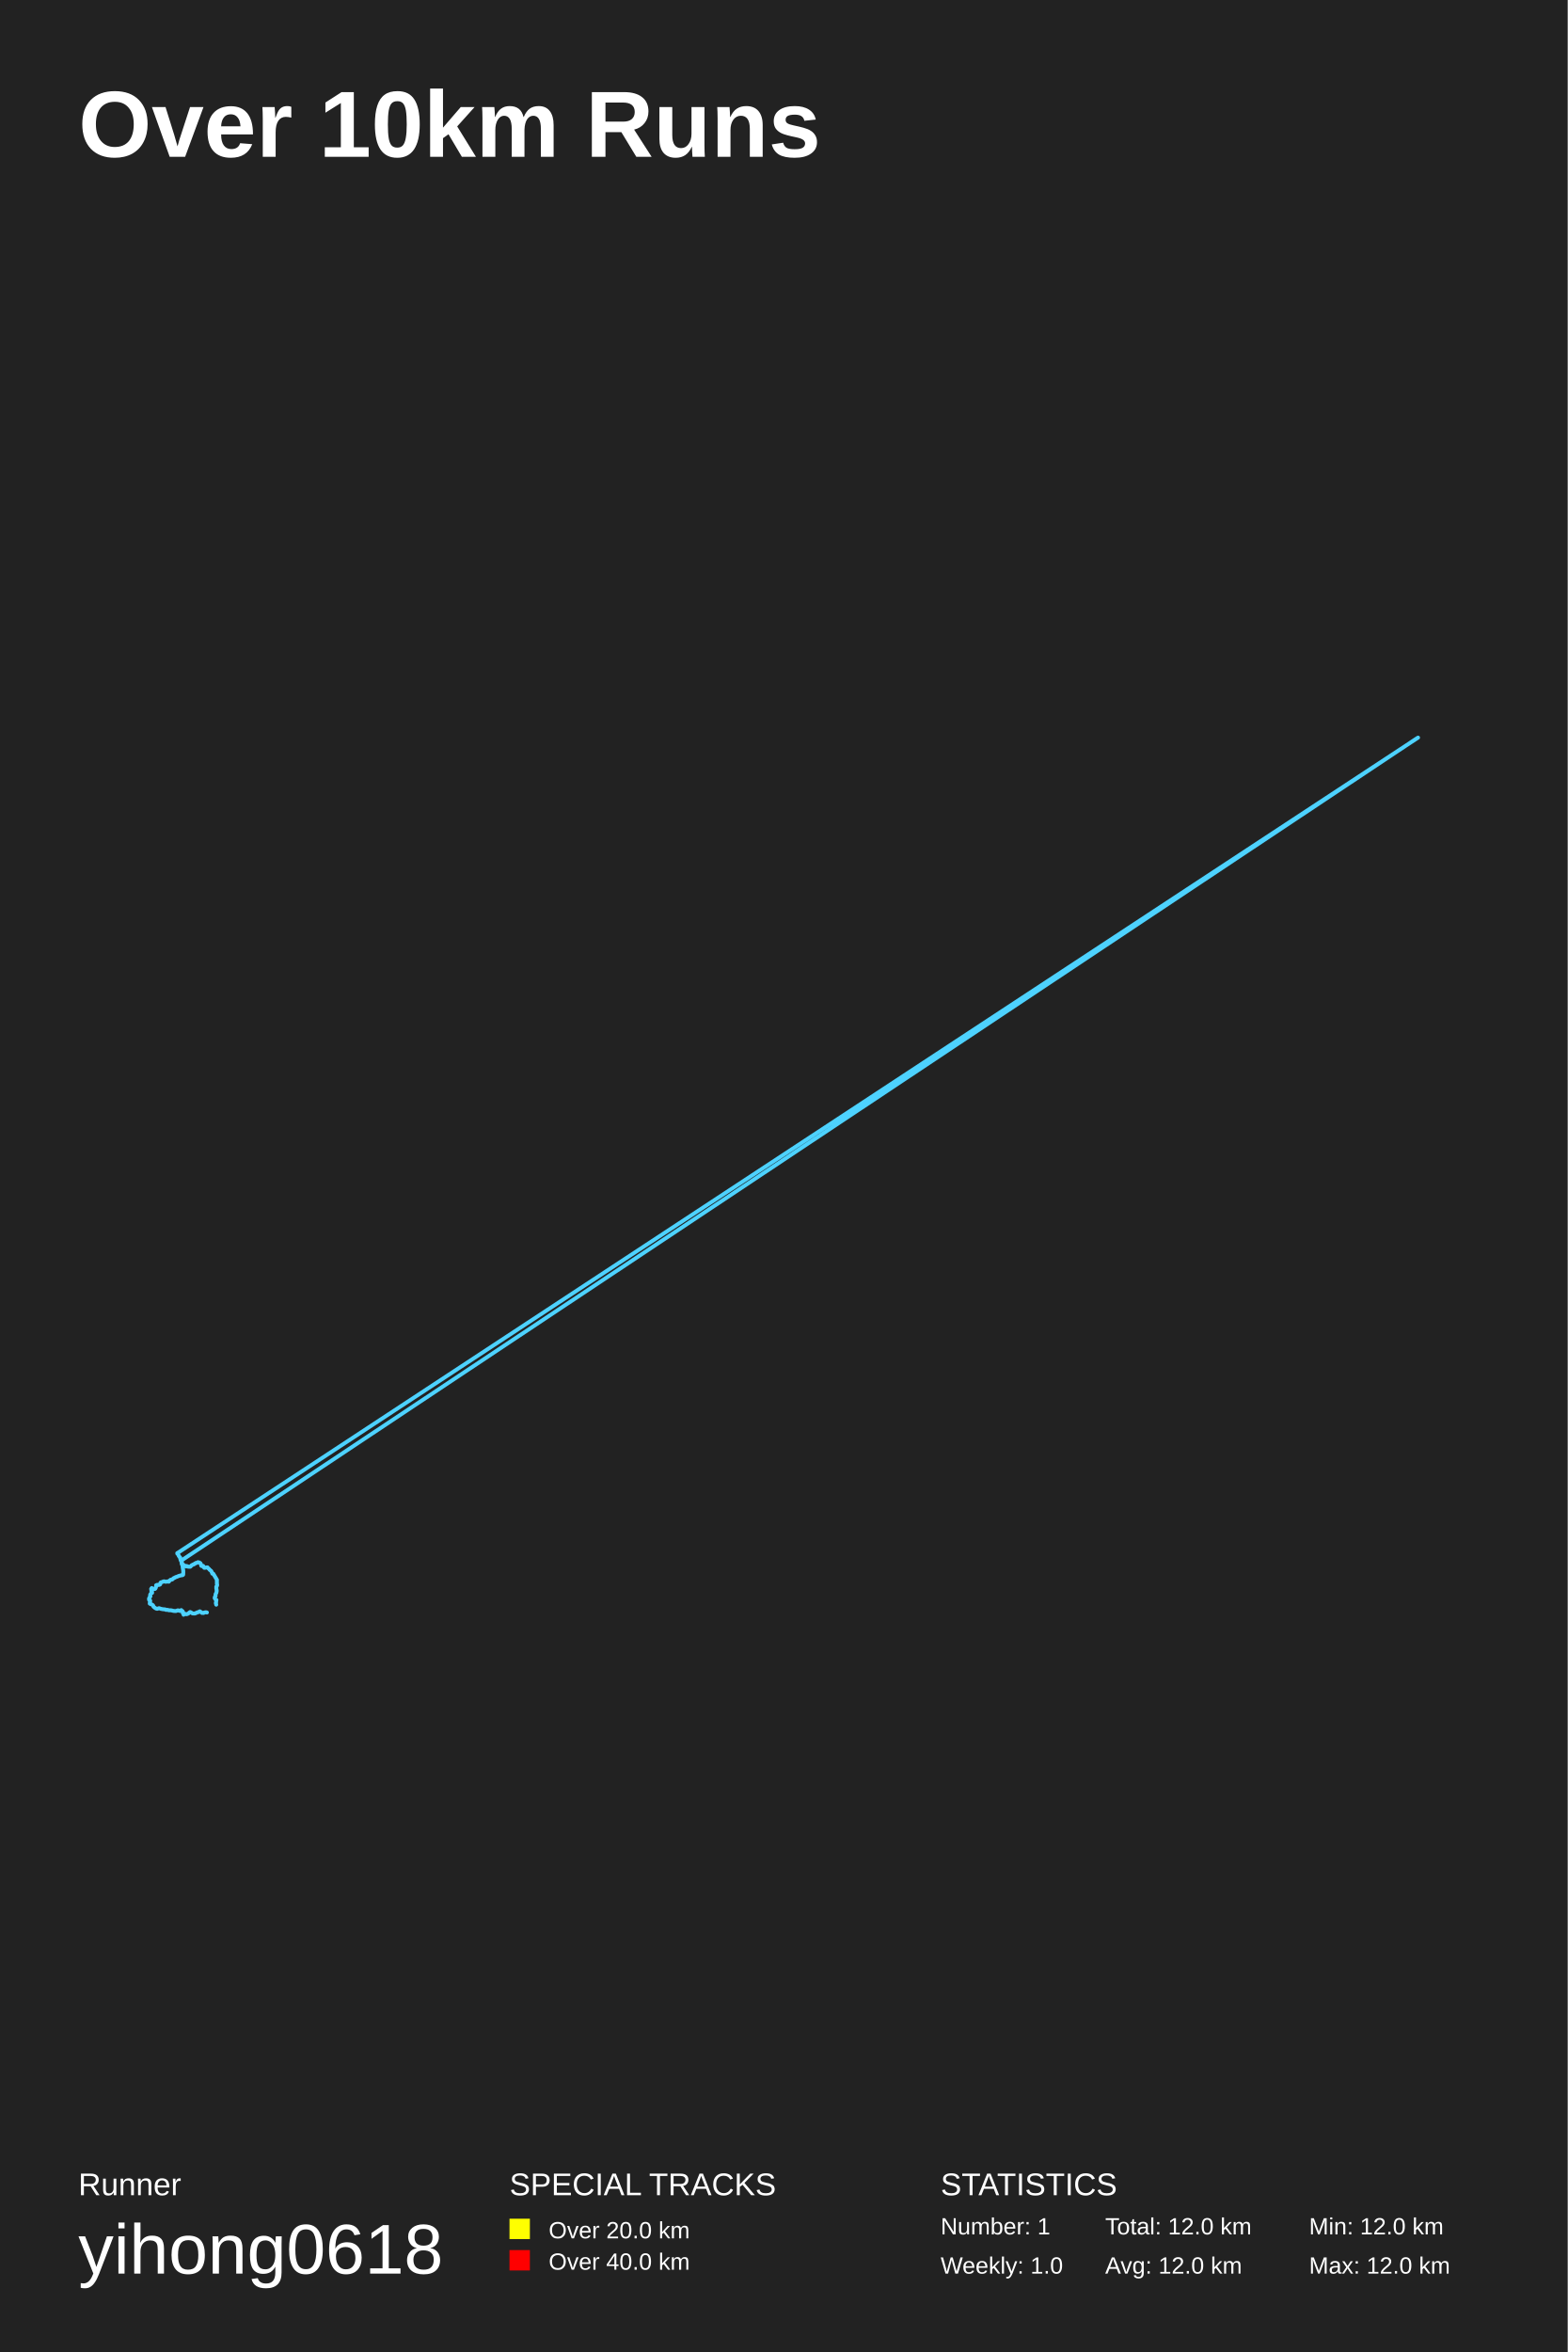
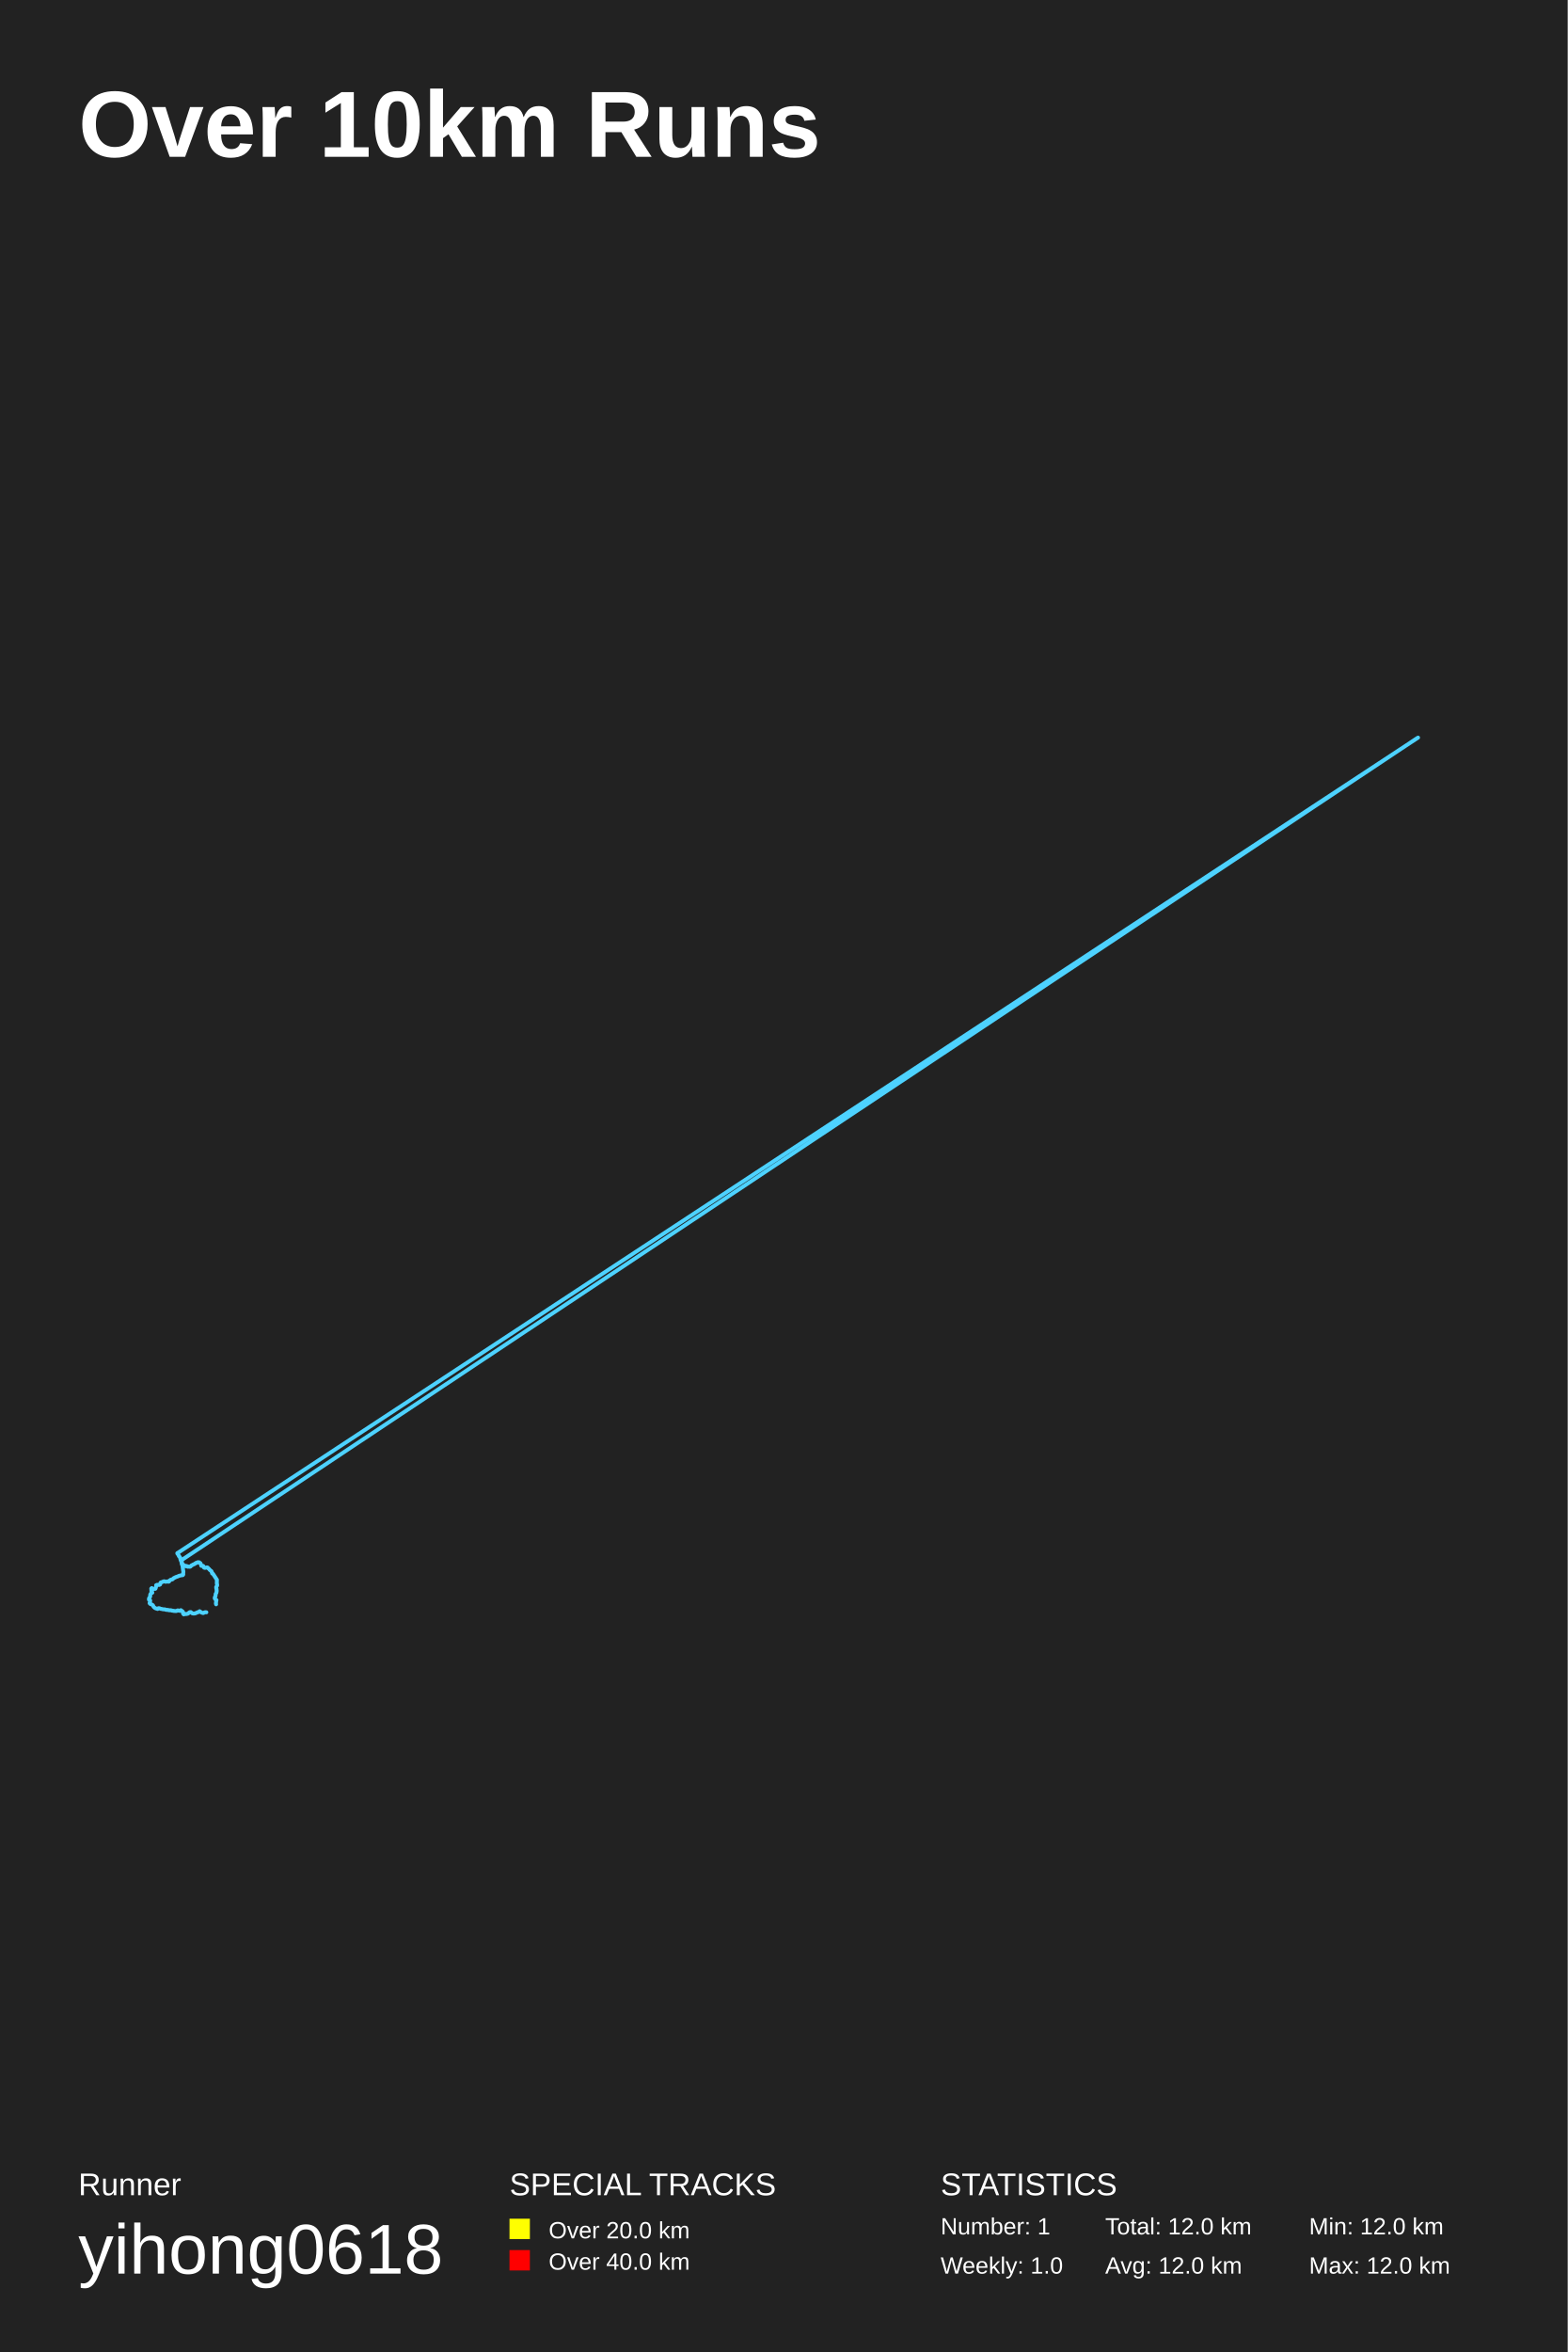
<svg xmlns="http://www.w3.org/2000/svg" baseProfile="full" height="300mm" version="1.1" viewBox="0,0,200,300" width="200mm">
  <defs />
  <rect fill="#222222" height="300" width="200" x="0" y="0" />
  <text fill="#FFFFFF" style="font-size:12px; font-family:Arial; font-weight:bold;" x="10" y="20">Over 10km Runs</text>
  <text fill="#FFFFFF" style="font-size:4px; font-family:Arial" x="10" y="280">Runner</text>
  <text fill="#FFFFFF" style="font-size:9px; font-family:Arial" x="10" y="290">yihong0618</text>
  <text fill="#FFFFFF" style="font-size:4px; font-family:Arial" x="65" y="280">SPECIAL TRACKS</text>
  <rect fill="yellow" height="2.6" width="2.6" x="65" y="283" />
  <text fill="#FFFFFF" style="font-size:3px; font-family:Arial" x="70" y="285.5">Over 20.0 km</text>
  <rect fill="red" height="2.6" width="2.6" x="65" y="287" />
  <text fill="#FFFFFF" style="font-size:3px; font-family:Arial" x="70" y="289.5">Over 40.0 km</text>
  <text fill="#FFFFFF" style="font-size:4px; font-family:Arial" x="120" y="280">STATISTICS</text>
  <text fill="#FFFFFF" style="font-size:3px; font-family:Arial" x="120" y="285">Number: 1</text>
  <text fill="#FFFFFF" style="font-size:3px; font-family:Arial" x="120" y="290">Weekly: 1.0</text>
  <text fill="#FFFFFF" style="font-size:3px; font-family:Arial" x="141" y="285">Total: 12.0 km</text>
  <text fill="#FFFFFF" style="font-size:3px; font-family:Arial" x="141" y="290">Avg: 12.0 km</text>
  <text fill="#FFFFFF" style="font-size:3px; font-family:Arial" x="167" y="285">Min: 12.0 km</text>
  <text fill="#FFFFFF" style="font-size:3px; font-family:Arial" x="167" y="290">Max: 12.0 km</text>
-   <polyline fill="none" opacity="1" points="27.585,204.678 27.566,204.588 27.533,204.472 27.566,204.409 27.571,204.335 27.566,204.262 27.599,204.151 27.609,204.072 27.504,204.019 27.481,203.983 27.447,203.94 27.39,203.851 27.405,203.703 27.457,203.635 27.504,203.566 27.49,203.466 27.504,203.35 27.547,203.25 27.604,203.166 27.623,203.066 27.633,202.976 27.656,202.882 27.628,202.813 27.623,202.729 27.609,202.65 27.595,202.592 27.599,202.513 27.595,202.381 27.671,202.292 27.699,202.192 27.699,202.118 27.666,202.018 27.671,201.923 27.675,201.812 27.661,201.696 27.685,201.533 27.666,201.491 27.205,200.722 27.153,200.743 27.086,200.722 27.067,200.653 27.039,200.595 27.024,200.537 27.001,200.516 26.986,200.469 26.967,200.411 26.929,200.374 26.882,200.316 26.83,200.3 26.787,200.248 26.768,200.253 26.711,200.174 26.673,200.127 26.587,200.053 26.511,199.99 26.469,199.921 26.431,199.916 26.359,199.926 26.283,199.947 26.217,199.963 26.141,199.974 26.055,199.974 26.017,199.916 25.989,199.837 25.941,199.784 25.913,199.731 25.832,199.726 25.742,199.758 25.699,199.716 25.699,199.695 25.713,199.674 25.732,199.684 25.713,199.7 25.694,199.721 25.689,199.705 25.666,199.7 25.685,199.7 25.685,199.726 25.694,199.705 25.68,199.695 25.694,199.679 25.699,199.689 25.67,199.631 25.623,199.563 25.623,199.51 25.604,199.447 25.566,199.394 25.547,199.379 25.518,199.347 25.457,199.331 25.419,199.294 25.362,199.294 25.305,199.278 25.286,199.263 25.257,199.278 25.257,199.257 25.181,199.3 25.134,199.315 25.086,199.352 25.058,199.368 24.986,199.357 24.967,199.384 24.91,199.421 24.844,199.436 24.82,199.489 24.777,199.516 24.739,199.516 24.692,199.552 24.654,199.547 24.587,199.595 24.521,199.616 24.459,199.647 24.388,199.721 24.331,199.789 24.269,199.842 24.188,199.837 24.141,199.837 24.084,199.837 24.008,199.826 23.951,199.826 23.96,199.811 23.965,199.8 23.97,199.821 23.984,199.811 23.955,199.816 23.913,199.811 23.879,199.768 23.822,199.747 23.794,199.747 23.727,199.8 23.684,199.737 23.637,199.721 23.561,199.758 23.513,199.705 23.456,199.642 23.423,199.595 23.361,199.573 23.357,199.558 23.347,199.552 23.323,199.521 23.271,199.468 23.228,199.436 23.19,199.468 23.2,199.447 23.195,199.436 23.171,199.415 23.176,199.357 23.195,199.289 23.195,199.247 23.167,199.205 23.124,199.147 23.114,199.11 23.091,199.052 23.053,199.02 23.043,198.962 23.019,198.889 23.005,198.804 22.986,198.657 22.924,198.63 22.886,198.562 22.872,198.525 22.81,198.472 22.801,198.425 22.772,198.351 22.725,198.288 22.682,198.225 22.682,198.172 22.663,198.167 22.63,198.162 22.62,198.172 22.649,198.172 22.644,198.172 22.635,198.167 22.644,198.162 22.639,198.167 22.644,198.162 22.682,198.141 22.706,198.083 22.692,198.088 22.687,198.125 22.616,198.098 22.63,198.109 22.625,198.109 22.62,198.125 22.63,198.114 22.625,198.109 22.625,198.109 22.63,198.109 22.63,198.098 22.63,198.104 22.639,198.093 22.635,198.098 180.91,94.084 180.815,94.142 180.815,94.142 180.815,94.142 180.815,94.142 180.815,94.142 180.724,94.2 180.629,94.259 23.105,199.073 23.133,199.173 23.195,199.215 23.186,199.3 23.167,199.384 23.186,199.468 23.205,199.542 23.257,199.61 23.285,199.689 23.304,199.784 23.3,199.884 23.319,199.963 23.338,200.116 23.361,200.216 23.376,200.332 23.38,200.411 23.38,200.511 23.38,200.643 23.366,200.738 23.38,200.801 23.357,200.869 23.252,200.927 23.114,200.922 23.01,200.964 22.92,200.98 22.815,201.012 22.72,201.054 22.616,201.096 22.53,201.133 22.44,201.154 22.373,201.185 22.297,201.243 22.216,201.264 22.131,201.312 22.093,201.343 22.064,201.391 22.05,201.401 22.05,201.396 22.022,201.422 21.993,201.454 21.927,201.475 21.865,201.486 21.77,201.496 21.727,201.538 21.651,201.581 21.618,201.617 21.589,201.675 21.547,201.739 21.452,201.739 21.404,201.717 21.328,201.717 21.238,201.744 21.162,201.754 21.086,201.749 21.024,201.717 20.953,201.702 20.877,201.707 20.81,201.749 20.772,201.744 20.725,201.775 20.658,201.802 20.582,201.818 20.506,201.844 20.473,201.891 20.44,201.96 20.425,202.028 20.44,202.081 20.397,202.113 20.359,202.123 20.34,202.144 20.311,202.149 20.245,202.165 20.159,202.16 20.107,202.139 20.031,202.155 19.941,202.186 19.912,202.202 19.931,202.239 19.936,202.297 19.926,202.36 19.917,202.376 19.893,202.418 19.888,202.444 19.884,202.487 19.865,202.539 19.831,202.608 19.77,202.671 19.694,202.645 19.641,202.676 19.594,202.692 19.513,202.729 19.461,202.75 19.423,202.718 19.404,202.676 19.371,202.681 19.366,202.671 19.342,202.629 19.328,202.624 19.356,202.613 19.361,202.555 19.38,202.566 19.333,202.602 19.318,202.613 19.28,202.676 19.328,202.771 19.304,202.897 19.333,203.003 19.404,203.087 19.404,203.177 19.314,203.203 19.238,203.277 19.166,203.387 19.143,203.535 19.19,203.614 19.105,203.735 19.038,203.835 19.005,203.946 19.033,204.088 19.124,204.104 19.162,204.172 19.119,204.241 19.152,204.314 19.114,204.425 19.105,204.546 19.19,204.578 19.257,204.63 19.371,204.657 19.461,204.709 19.556,204.815 19.575,204.92 19.684,205.015 19.793,205.099 19.922,205.173 20.05,205.21 20.14,205.178 20.292,205.126 20.397,205.162 20.535,205.21 20.663,205.236 20.782,205.257 20.934,205.268 21.01,205.278 21.095,205.284 21.176,205.342 21.276,205.336 21.376,205.336 21.466,205.368 21.575,205.389 21.684,205.394 21.803,205.389 21.908,205.415 21.988,205.431 22.098,205.463 22.202,205.479 22.316,205.484 22.444,205.489 22.573,205.442 22.668,205.4 22.749,205.405 22.848,205.447 22.953,205.479 23.043,205.41 23.124,205.368 23.152,205.463 23.271,205.489 23.357,205.631 23.319,205.747 23.409,205.816 23.423,205.963 23.485,205.874 23.632,205.847 23.77,205.9 23.913,205.863 24.05,205.789 24.141,205.694 24.259,205.615 24.392,205.679 24.478,205.742 24.582,205.8 24.739,205.8 24.877,205.805 24.967,205.752 25.077,205.716 25.167,205.658 25.305,205.637 25.414,205.568 25.49,205.526 25.585,205.594 25.685,205.642 25.765,205.731 25.884,205.726 25.97,205.737 26.041,205.689 26.141,205.663 26.26,205.642 26.397,205.673" stroke="#4DD2FF" stroke-dasharray="none" stroke-linecap="round" stroke-linejoin="round" stroke-width="0.5" />
+   <polyline fill="none" opacity="1" points="27.571,204.63 27.542,204.52 27.552,204.446 27.566,204.367 27.576,204.304 27.571,204.199 27.618,204.104 27.552,204.03 27.485,204.004 27.471,203.951 27.405,203.904 27.395,203.798 27.438,203.661 27.485,203.609 27.504,203.508 27.504,203.408 27.519,203.293 27.585,203.198 27.623,203.124 27.623,203.013 27.647,202.94 27.642,202.85 27.618,202.771 27.633,202.692 27.599,202.634 27.59,202.55 27.58,202.434 27.652,202.318 27.699,202.244 27.699,202.155 27.685,202.055 27.656,201.97 27.671,201.865 27.661,201.76 27.671,201.638 27.675,201.501 27.656,201.475 27.172,200.738 27.119,200.727 27.062,200.696 27.062,200.617 27.015,200.553 27.02,200.511 27.001,200.495 26.982,200.427 26.953,200.385 26.906,200.358 26.858,200.311 26.811,200.285 26.758,200.242 26.73,200.206 26.687,200.142 26.63,200.09 26.545,200.027 26.502,199.953 26.435,199.937 26.402,199.921 26.326,199.953 26.241,199.963 26.188,199.979 26.098,199.979 26.022,199.942 25.998,199.868 25.965,199.8 25.932,199.747 25.875,199.716 25.794,199.726 25.713,199.737 25.708,199.695 25.713,199.674 25.732,199.684 25.713,199.689 25.699,199.689 25.694,199.695 25.68,199.7 25.67,199.7 25.699,199.7 25.67,199.71 25.68,199.7 25.694,199.695 25.699,199.674 25.699,199.668 25.637,199.584 25.618,199.521 25.609,199.479 25.571,199.405 25.556,199.379 25.533,199.373 25.485,199.342 25.442,199.3 25.395,199.268 25.343,199.294 25.29,199.263 25.267,199.268 25.257,199.263 25.214,199.273 25.157,199.294 25.105,199.331 25.067,199.363 25.029,199.342 24.977,199.373 24.944,199.4 24.877,199.436 24.834,199.479 24.801,199.505 24.763,199.505 24.72,199.531 24.663,199.552 24.63,199.568 24.559,199.616 24.492,199.642 24.416,199.674 24.364,199.747 24.297,199.816 24.231,199.842 24.145,199.837 24.122,199.821 24.036,199.837 23.979,199.826 23.941,199.821 23.965,199.8 23.965,199.8 23.965,199.821 23.97,199.816 23.941,199.837 23.903,199.8 23.851,199.753 23.799,199.747 23.77,199.779 23.699,199.774 23.67,199.721 23.599,199.737 23.542,199.742 23.485,199.674 23.437,199.61 23.39,199.595 23.357,199.558 23.347,199.568 23.333,199.552 23.3,199.484 23.257,199.447 23.195,199.442 23.195,199.452 23.195,199.452 23.186,199.426 23.167,199.384 23.186,199.315 23.205,199.263 23.195,199.215 23.133,199.184 23.114,199.126 23.1,199.089 23.072,199.047 23.053,198.989 23.029,198.915 23.01,198.836 22.996,198.699 22.962,198.646 22.905,198.599 22.882,198.52 22.829,198.499 22.81,198.457 22.801,198.388 22.753,198.32 22.696,198.251 22.677,198.193 22.668,198.162 22.644,198.156 22.635,198.172 22.639,198.172 22.644,198.172 22.639,198.167 22.63,198.162 22.644,198.172 22.644,198.156 22.658,198.162 22.687,198.104 22.692,198.088 22.692,198.109 22.63,198.093 22.639,198.104 22.625,198.114 22.62,198.109 22.62,198.119 22.625,198.114 22.625,198.109 22.63,198.109 22.63,198.104 22.63,198.098 22.639,198.104 22.644,198.098 180.91,94.084 180.91,94.084 180.815,94.142 180.815,94.142 180.815,94.142 180.815,94.142 180.819,94.137 180.629,94.259 23.091,199.047 23.124,199.115 23.162,199.194 23.186,199.263 23.167,199.347 23.19,199.415 23.195,199.521 23.224,199.579 23.281,199.647 23.304,199.731 23.295,199.821 23.314,199.926 23.328,200.069 23.347,200.174 23.357,200.29 23.38,200.369 23.39,200.464 23.38,200.595 23.366,200.701 23.38,200.775 23.376,200.838 23.314,200.912 23.171,200.922 23.048,200.948 22.958,200.969 22.863,200.991 22.772,201.033 22.658,201.085 22.573,201.112 22.473,201.149 22.392,201.17 22.335,201.217 22.264,201.243 22.169,201.291 22.093,201.343 22.079,201.38 22.05,201.407 22.05,201.401 22.05,201.407 22.003,201.444 21.95,201.459 21.898,201.48 21.813,201.48 21.751,201.517 21.68,201.575 21.627,201.596 21.608,201.638 21.57,201.723 21.499,201.749 21.423,201.728 21.361,201.717 21.271,201.728 21.204,201.749 21.114,201.754 21.052,201.733 20.986,201.696 20.91,201.696 20.843,201.728 20.805,201.739 20.748,201.754 20.691,201.802 20.611,201.818 20.549,201.833 20.492,201.86 20.459,201.928 20.43,201.991 20.44,202.055 20.43,202.102 20.378,202.118 20.349,202.139 20.321,202.16 20.273,202.149 20.202,202.17 20.131,202.149 20.059,202.139 19.983,202.165 19.917,202.192 19.922,202.218 19.931,202.25 19.926,202.318 19.922,202.371 19.898,202.402 19.898,202.434 19.888,202.471 19.869,202.513 19.865,202.581 19.812,202.655 19.727,202.655 19.651,202.66 19.603,202.687 19.546,202.697 19.494,202.75 19.428,202.729 19.413,202.697 19.375,202.676 19.371,202.681 19.337,202.655 19.318,202.629 19.333,202.608 19.371,202.566 19.361,202.56 19.366,202.592 19.333,202.618 19.295,202.624 19.309,202.724 19.314,202.845 19.314,202.955 19.38,203.05 19.432,203.15 19.352,203.192 19.257,203.235 19.2,203.329 19.152,203.456 19.166,203.572 19.147,203.682 19.062,203.788 19.005,203.893 19.005,204.046 19.086,204.077 19.162,204.146 19.143,204.209 19.147,204.283 19.119,204.372 19.086,204.494 19.143,204.551 19.214,204.615 19.318,204.641 19.418,204.688 19.518,204.762 19.561,204.883 19.622,204.968 19.727,205.068 19.865,205.147 19.988,205.184 20.107,205.226 20.216,205.126 20.349,205.136 20.463,205.199 20.582,205.215 20.734,205.252 20.872,205.273 20.981,205.273 21.043,205.278 21.157,205.331 21.238,205.331 21.333,205.347 21.433,205.347 21.528,205.378 21.632,205.394 21.746,205.384 21.851,205.4 21.955,205.447 22.031,205.436 22.15,205.473 22.264,205.479 22.402,205.489 22.53,205.484 22.62,205.421 22.706,205.4 22.796,205.436 22.91,205.463 23.024,205.447 23.072,205.378 23.133,205.415 23.209,205.484 23.323,205.573 23.333,205.694 23.357,205.816 23.409,205.879 23.452,205.921 23.551,205.831 23.708,205.879 23.837,205.853 23.974,205.831 24.084,205.726 24.188,205.637 24.331,205.621 24.435,205.705 24.521,205.779 24.668,205.805 24.839,205.8 24.92,205.779 25.005,205.742 25.138,205.684 25.238,205.637 25.366,205.61 25.466,205.515 25.528,205.563 25.632,205.626 25.732,205.694 25.818,205.716 25.917,205.747 26.008,205.71 26.089,205.663 26.203,205.637 26.326,205.652" stroke="#4DD2FF" stroke-dasharray="none" stroke-linecap="round" stroke-linejoin="round" stroke-width="0.5" />
</svg>
